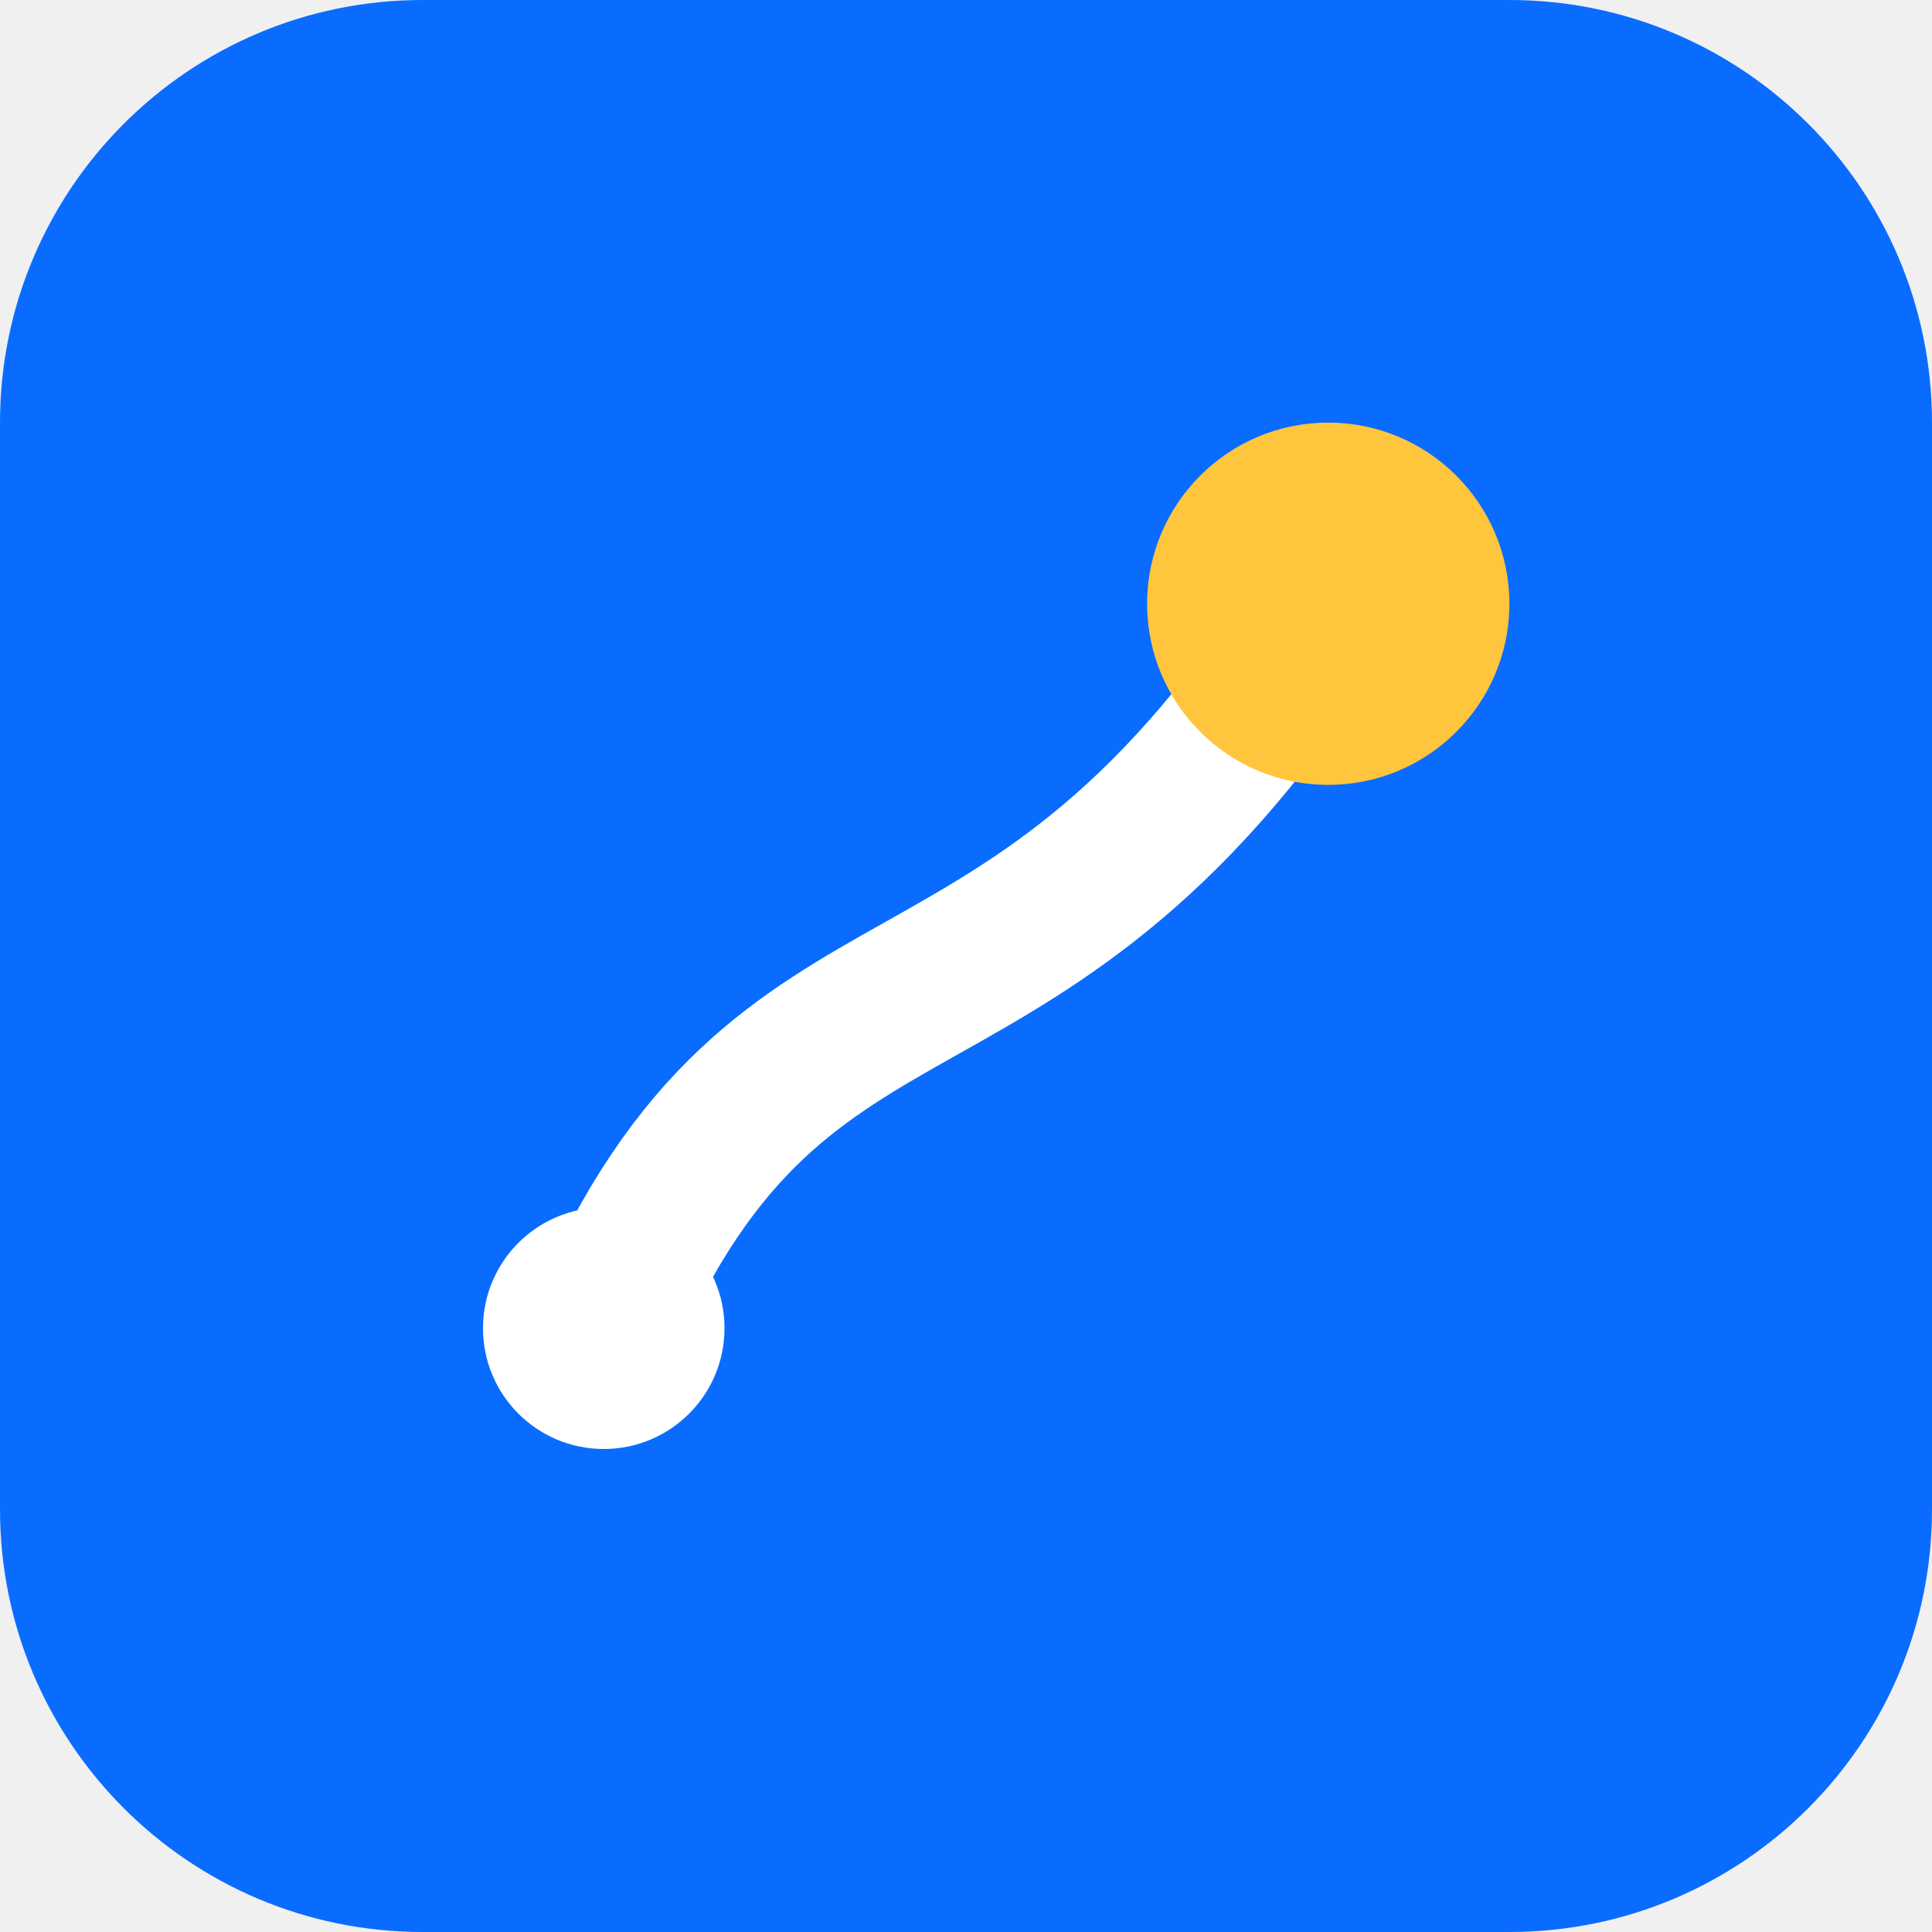
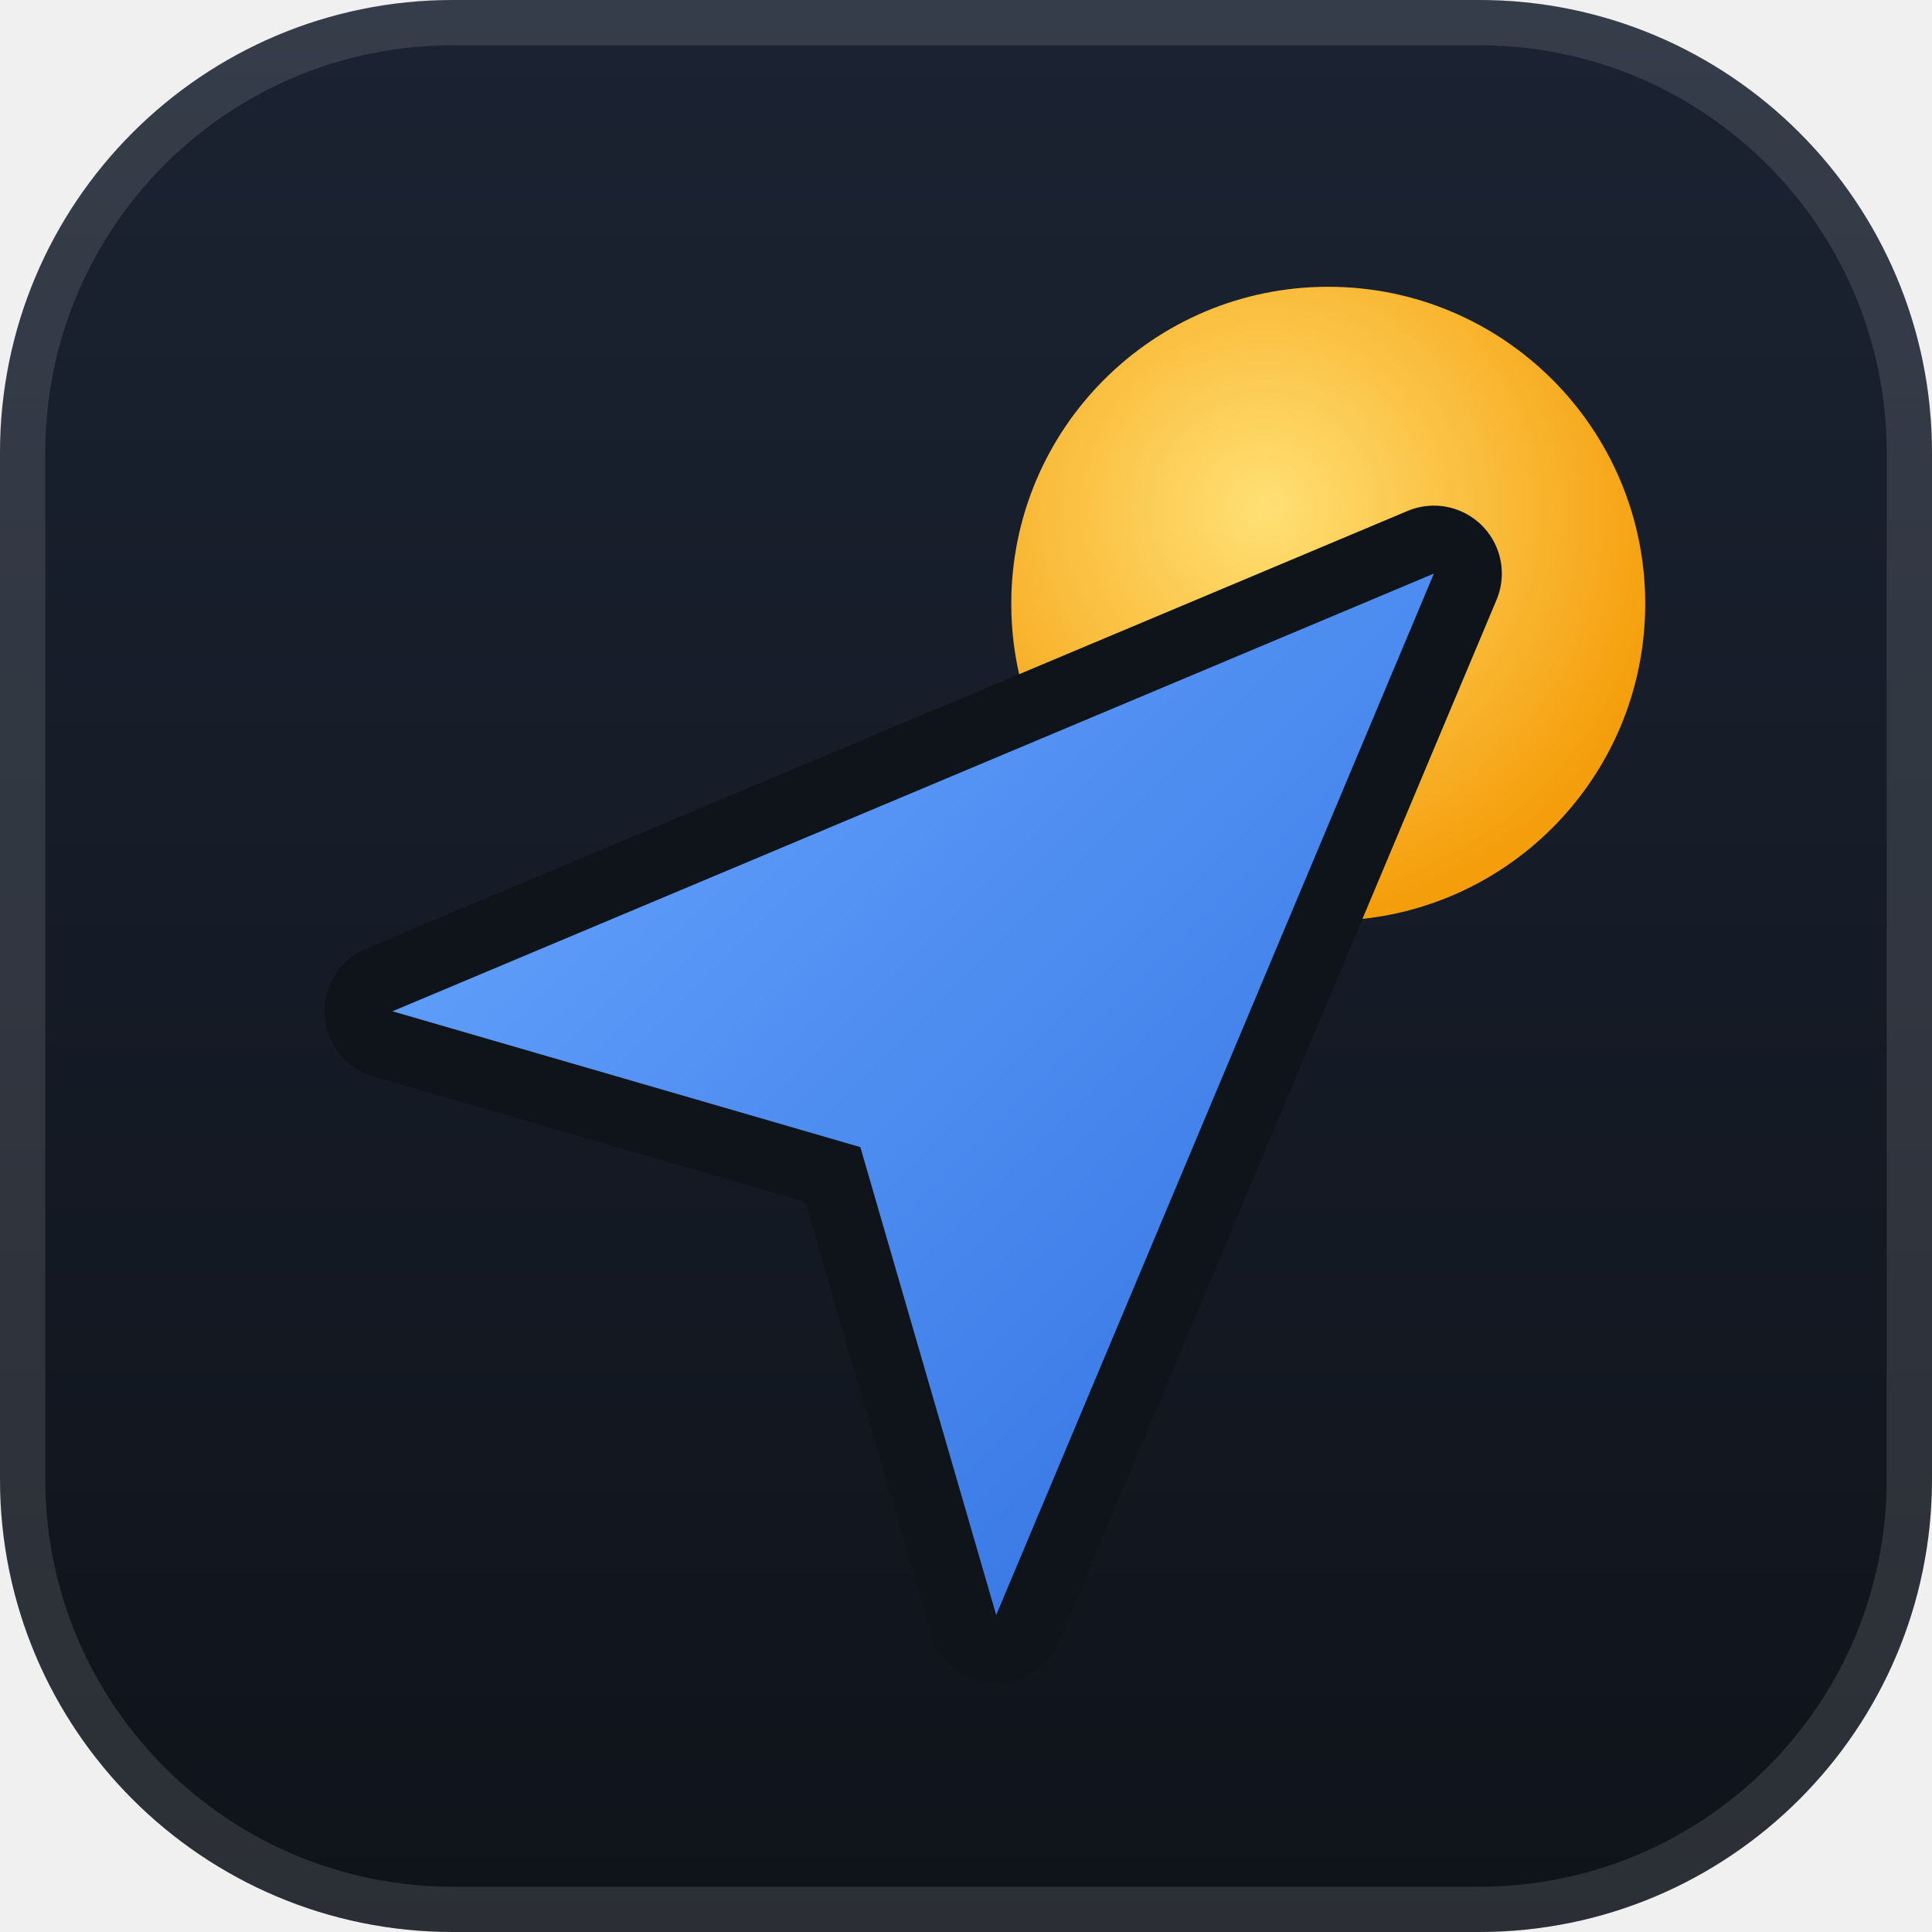
<svg xmlns="http://www.w3.org/2000/svg" viewBox="0 0 64 64">
-   <rect width="64" height="64" rx="14" fill="#0a6cff" />
-   <path d="M20 44c6-14 14-8 24-24" stroke="#fff" stroke-width="5" fill="none" stroke-linecap="round" />
-   <circle cx="44" cy="20" r="6" fill="#ffc53d" />
-   <circle cx="20" cy="44" r="4" fill="#fff" />
+   <defs>
+     <linearGradient id="bg" x1="0" y1="0" x2="0" y2="1">
+       <stop offset="0%" stop-color="#1b2332" />
+       <stop offset="100%" stop-color="#0f131a" />
+     </linearGradient>
+     <linearGradient id="nav" x1="0" y1="0" x2="1" y2="1">
+       <stop offset="0%" stop-color="#6aa8ff" />
+       <stop offset="100%" stop-color="#2f6fe0" />
+     </linearGradient>
+     <radialGradient id="sun" cx="40%" cy="35%" r="65%">
+       <stop offset="0%" stop-color="#ffe074" />
+       <stop offset="100%" stop-color="#f59e0b" />
+     </radialGradient>
+   </defs>
+   <rect width="64" height="64" rx="15" fill="url(#bg)" />
+   <rect x="0.75" y="0.75" width="62.5" height="62.5" rx="14.25" fill="none" stroke="rgba(255,255,255,0.12)" stroke-width="1.5" />
+   <circle cx="44" cy="20" r="10.5" fill="url(#sun)" />
+   <path d="M13 33.5L47.5 19L33 53.5L28.5 38L13 33.5Z" fill="#0f131a" stroke="#0f131a" stroke-width="4.5" stroke-linejoin="round" />
+   <path d="M13 33.5L47.5 19L33 53.5L28.5 38L13 33.5Z" fill="url(#nav)" />
</svg>
